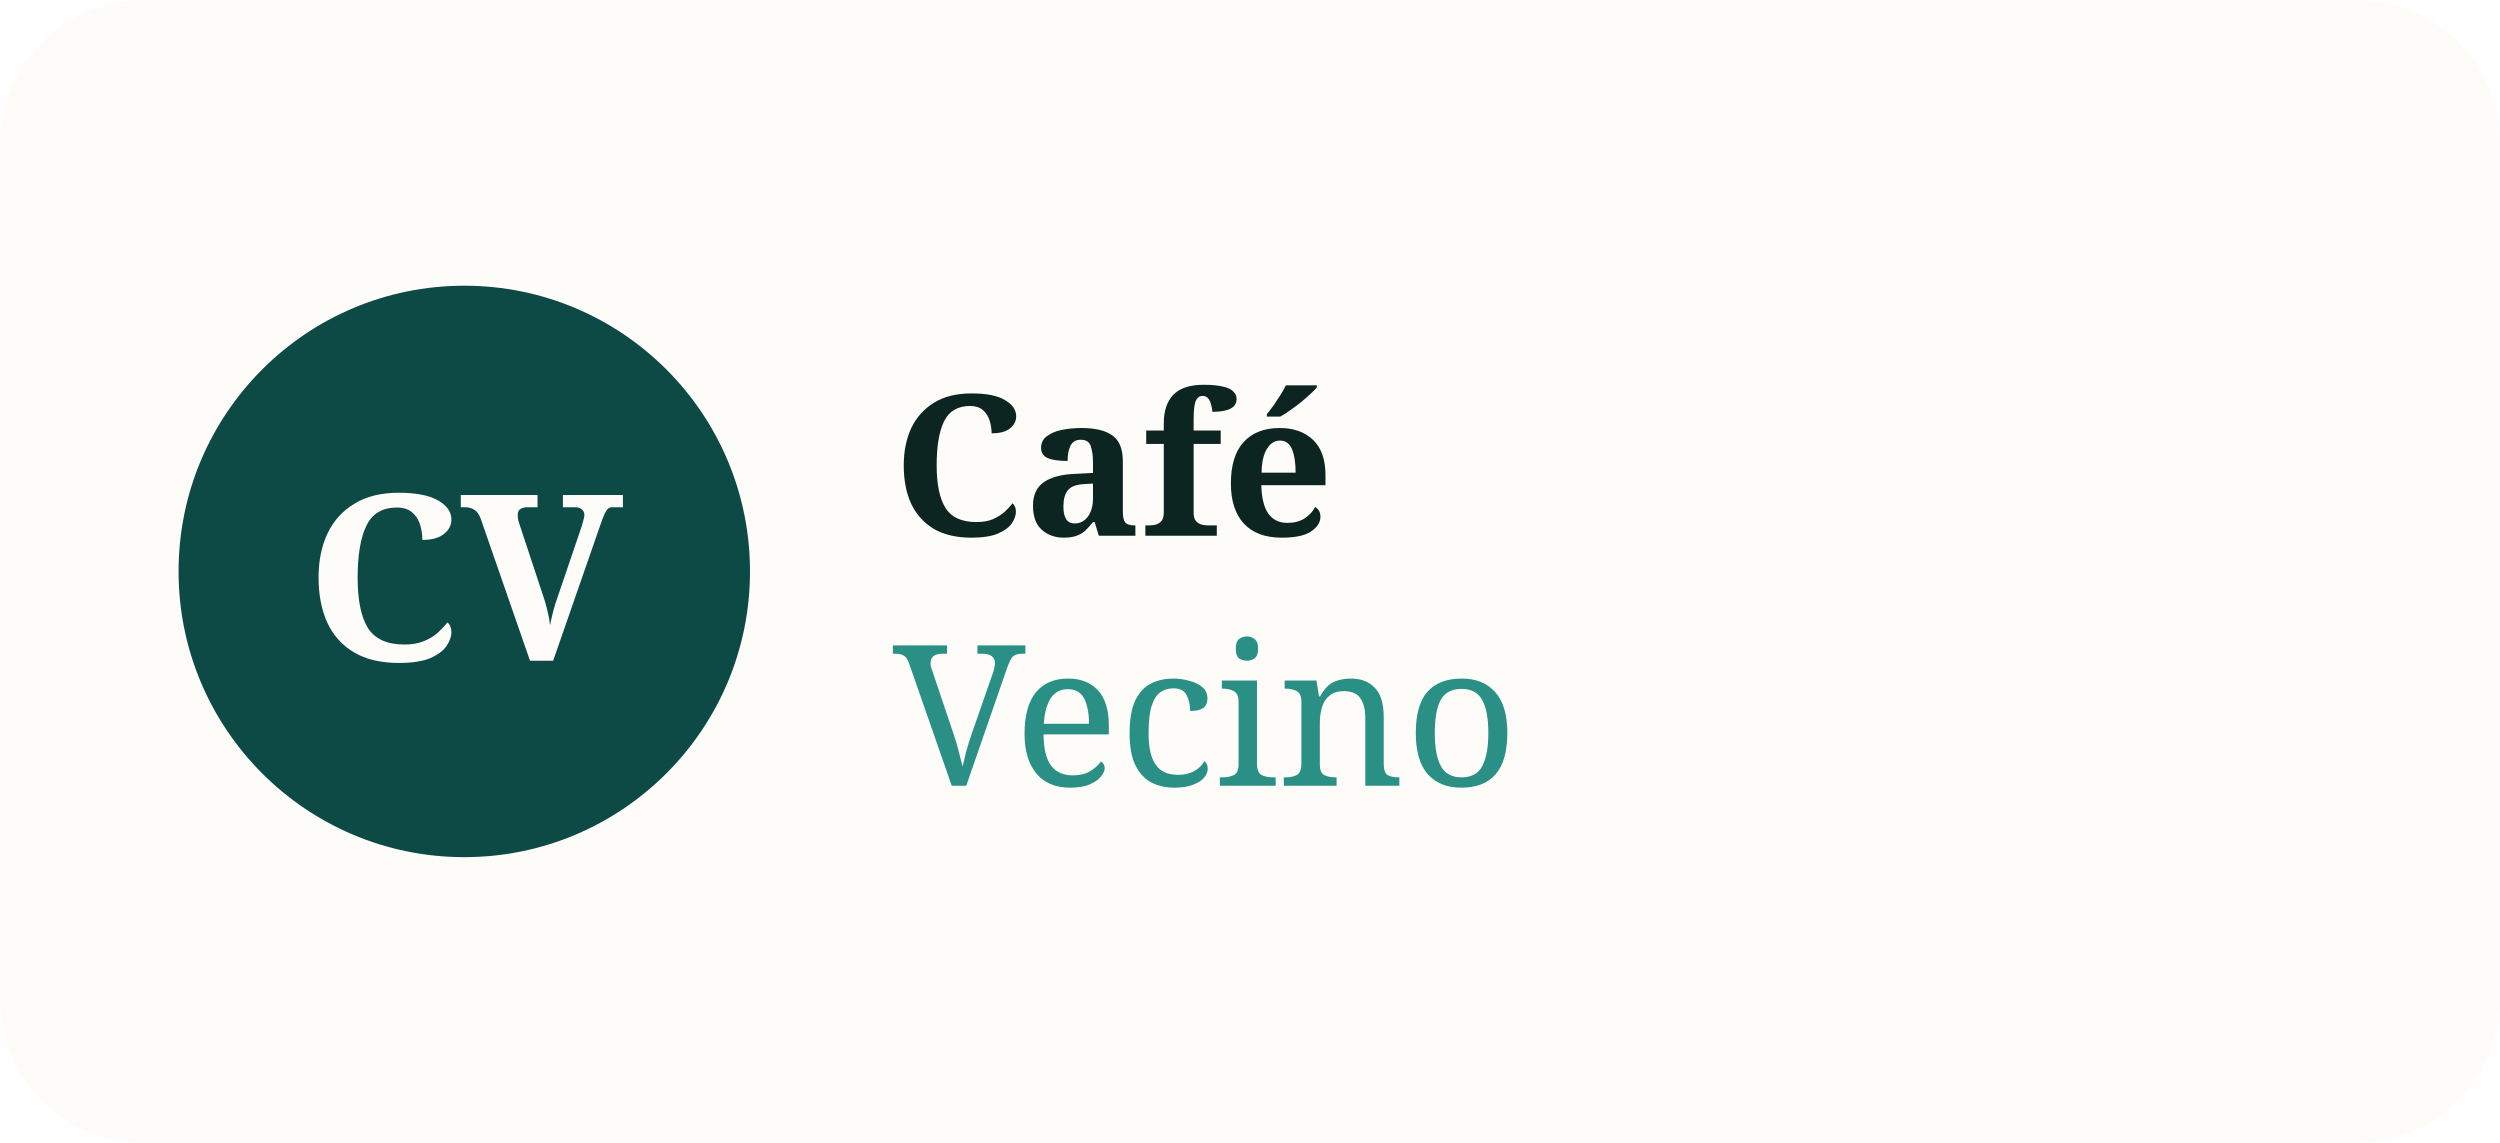
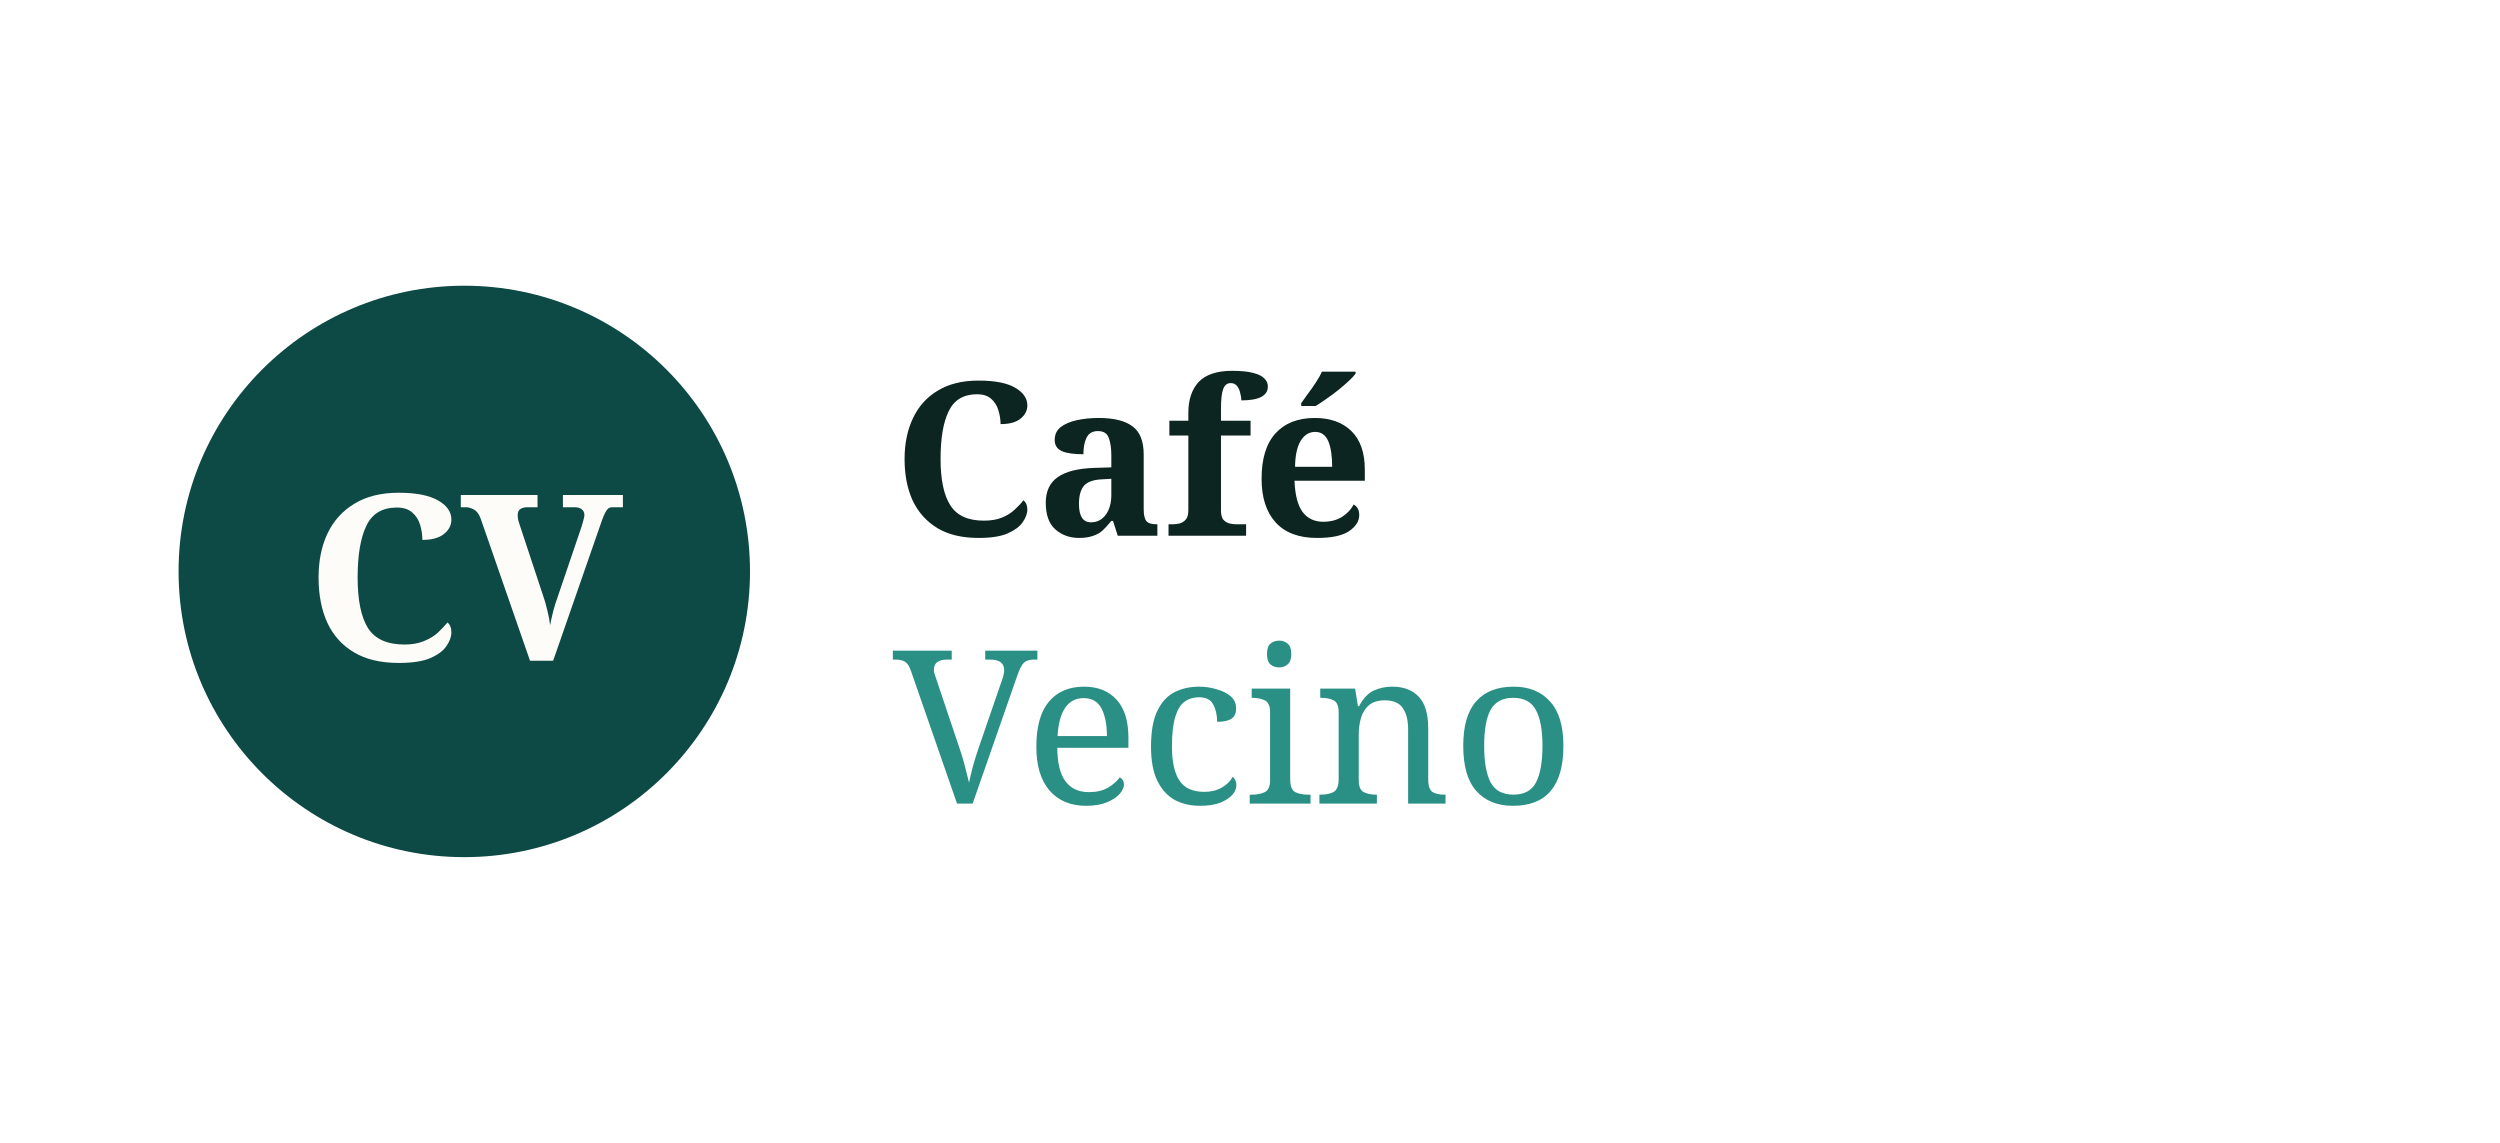
<svg xmlns="http://www.w3.org/2000/svg" viewBox="0 0 140 64" width="140" height="64" role="img" aria-label="Café Vecino">
-   <rect width="140" height="64" rx="8" fill="#FDFCF8" />
  <circle cx="26" cy="32" r="16" fill="#0D4A45" />
  <text x="26" y="37" text-anchor="middle" font-family="Georgia, 'Playfair Display', serif" font-size="13" font-weight="700" fill="#FDFCF8">CV</text>
-   <text x="50" y="30" font-family="Georgia, 'Playfair Display', serif" font-size="11" font-weight="600" fill="#0D2520">Café</text>
-   <text x="50" y="44" font-family="Georgia, 'Playfair Display', serif" font-size="11" fill="#2A8F84">Vecino</text>
+   <text x="50" y="30" font-family="Georgia, 'Playfair Display', serif" font-size="12" font-weight="600" fill="#0D2520">Café</text>
+   <text x="50" y="45" font-family="Georgia, 'Playfair Display', serif" font-size="12" fill="#2A8F84">Vecino</text>
</svg>
